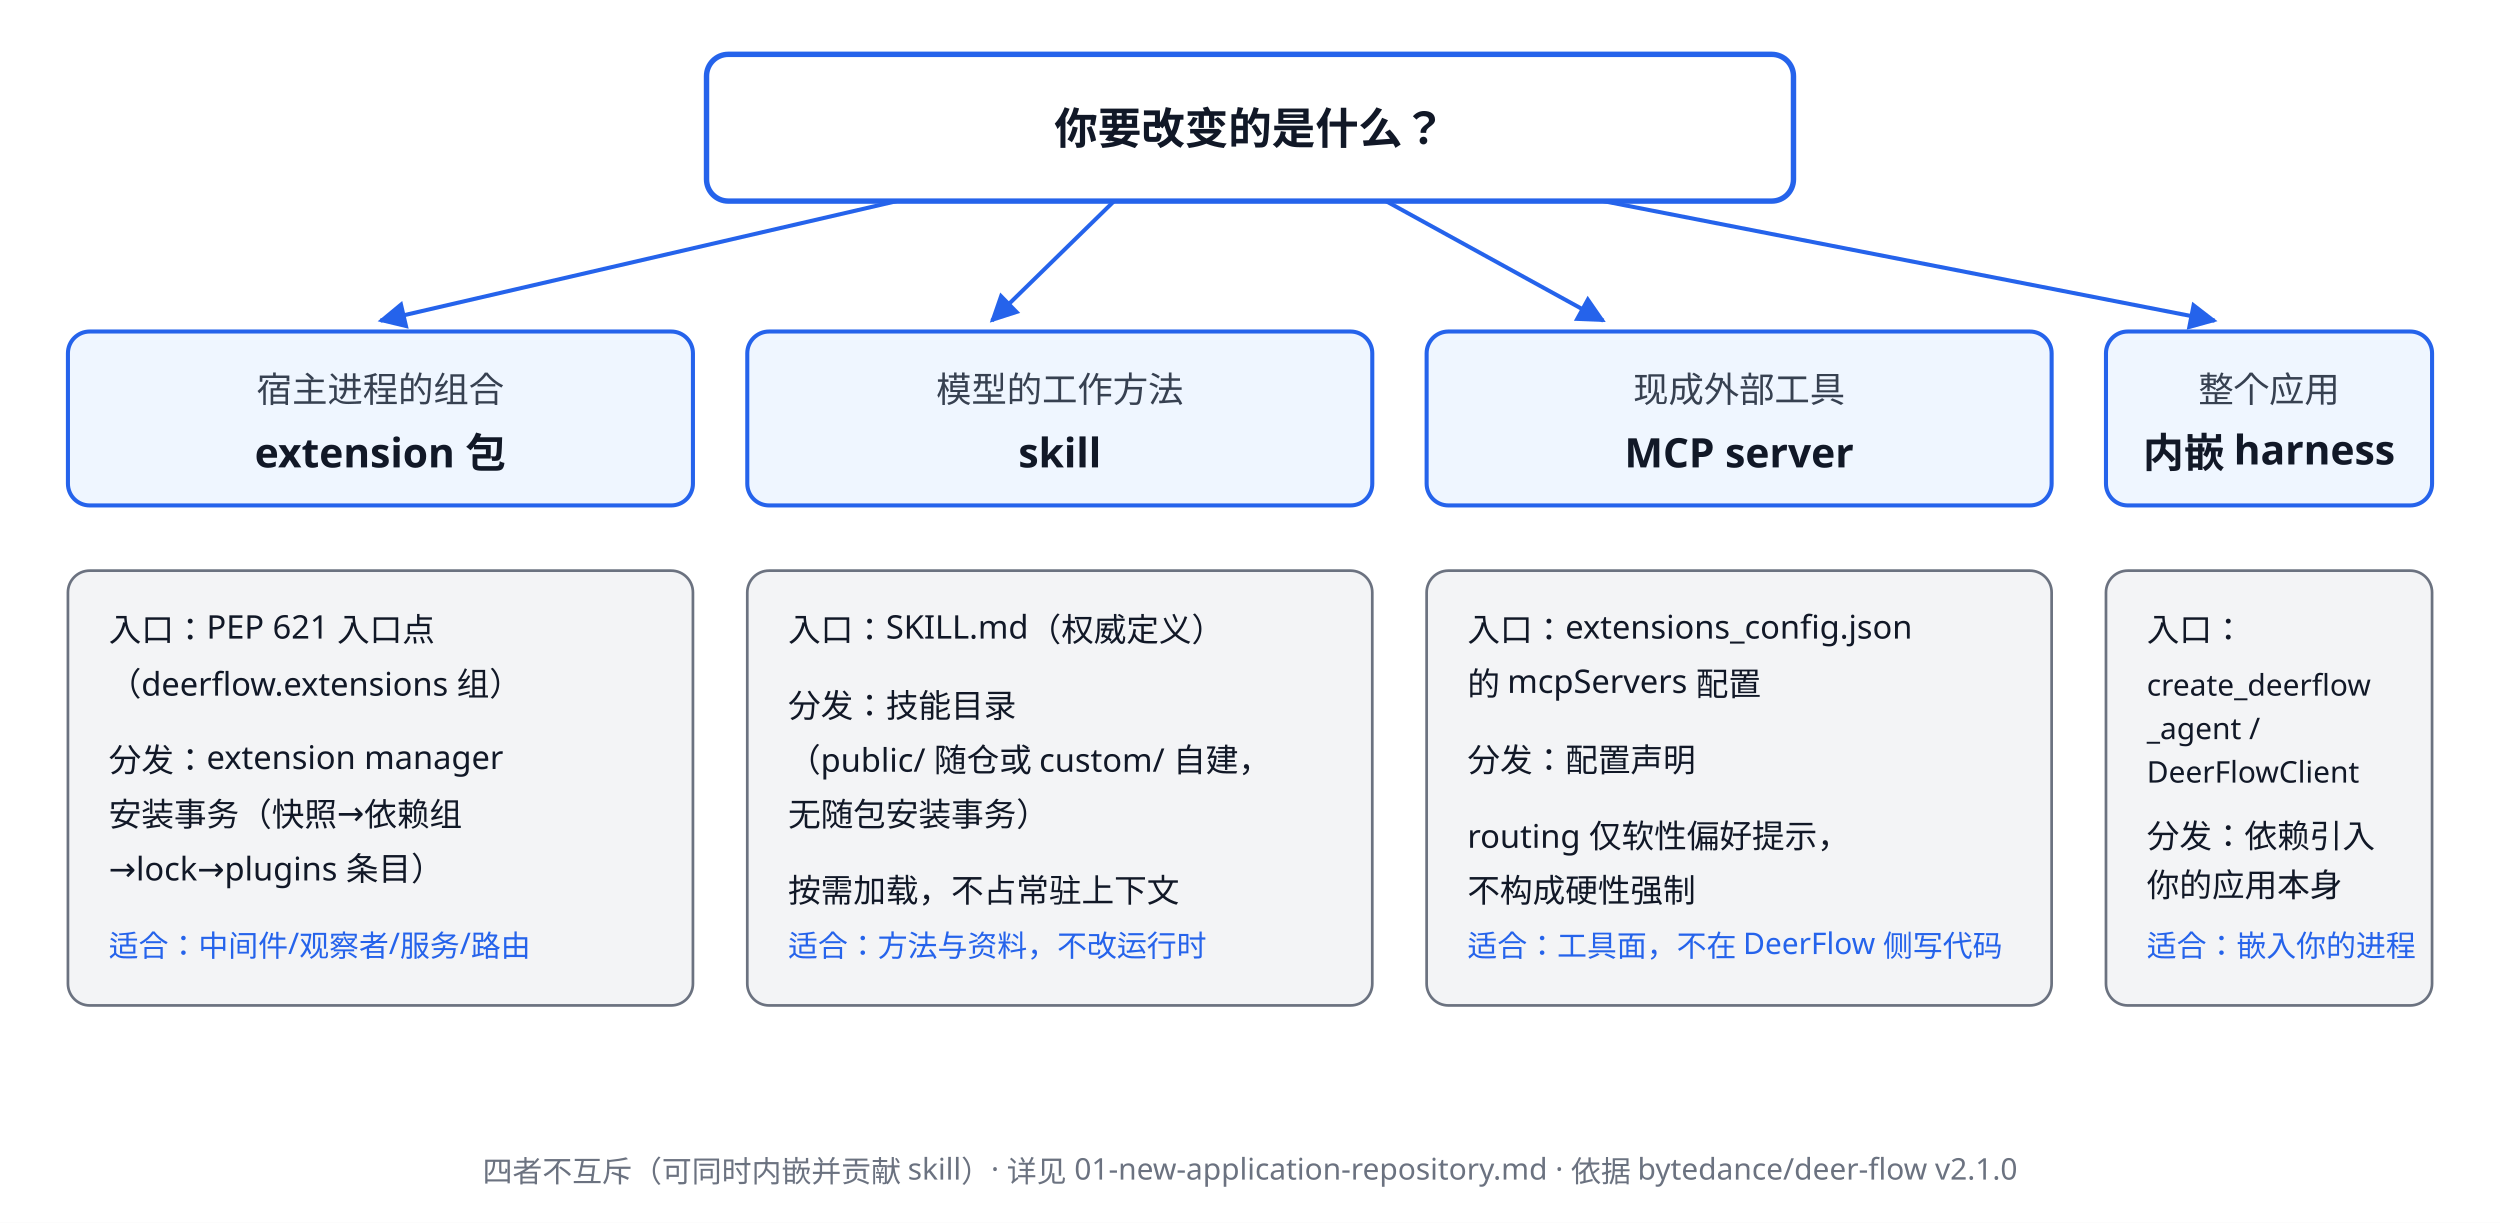
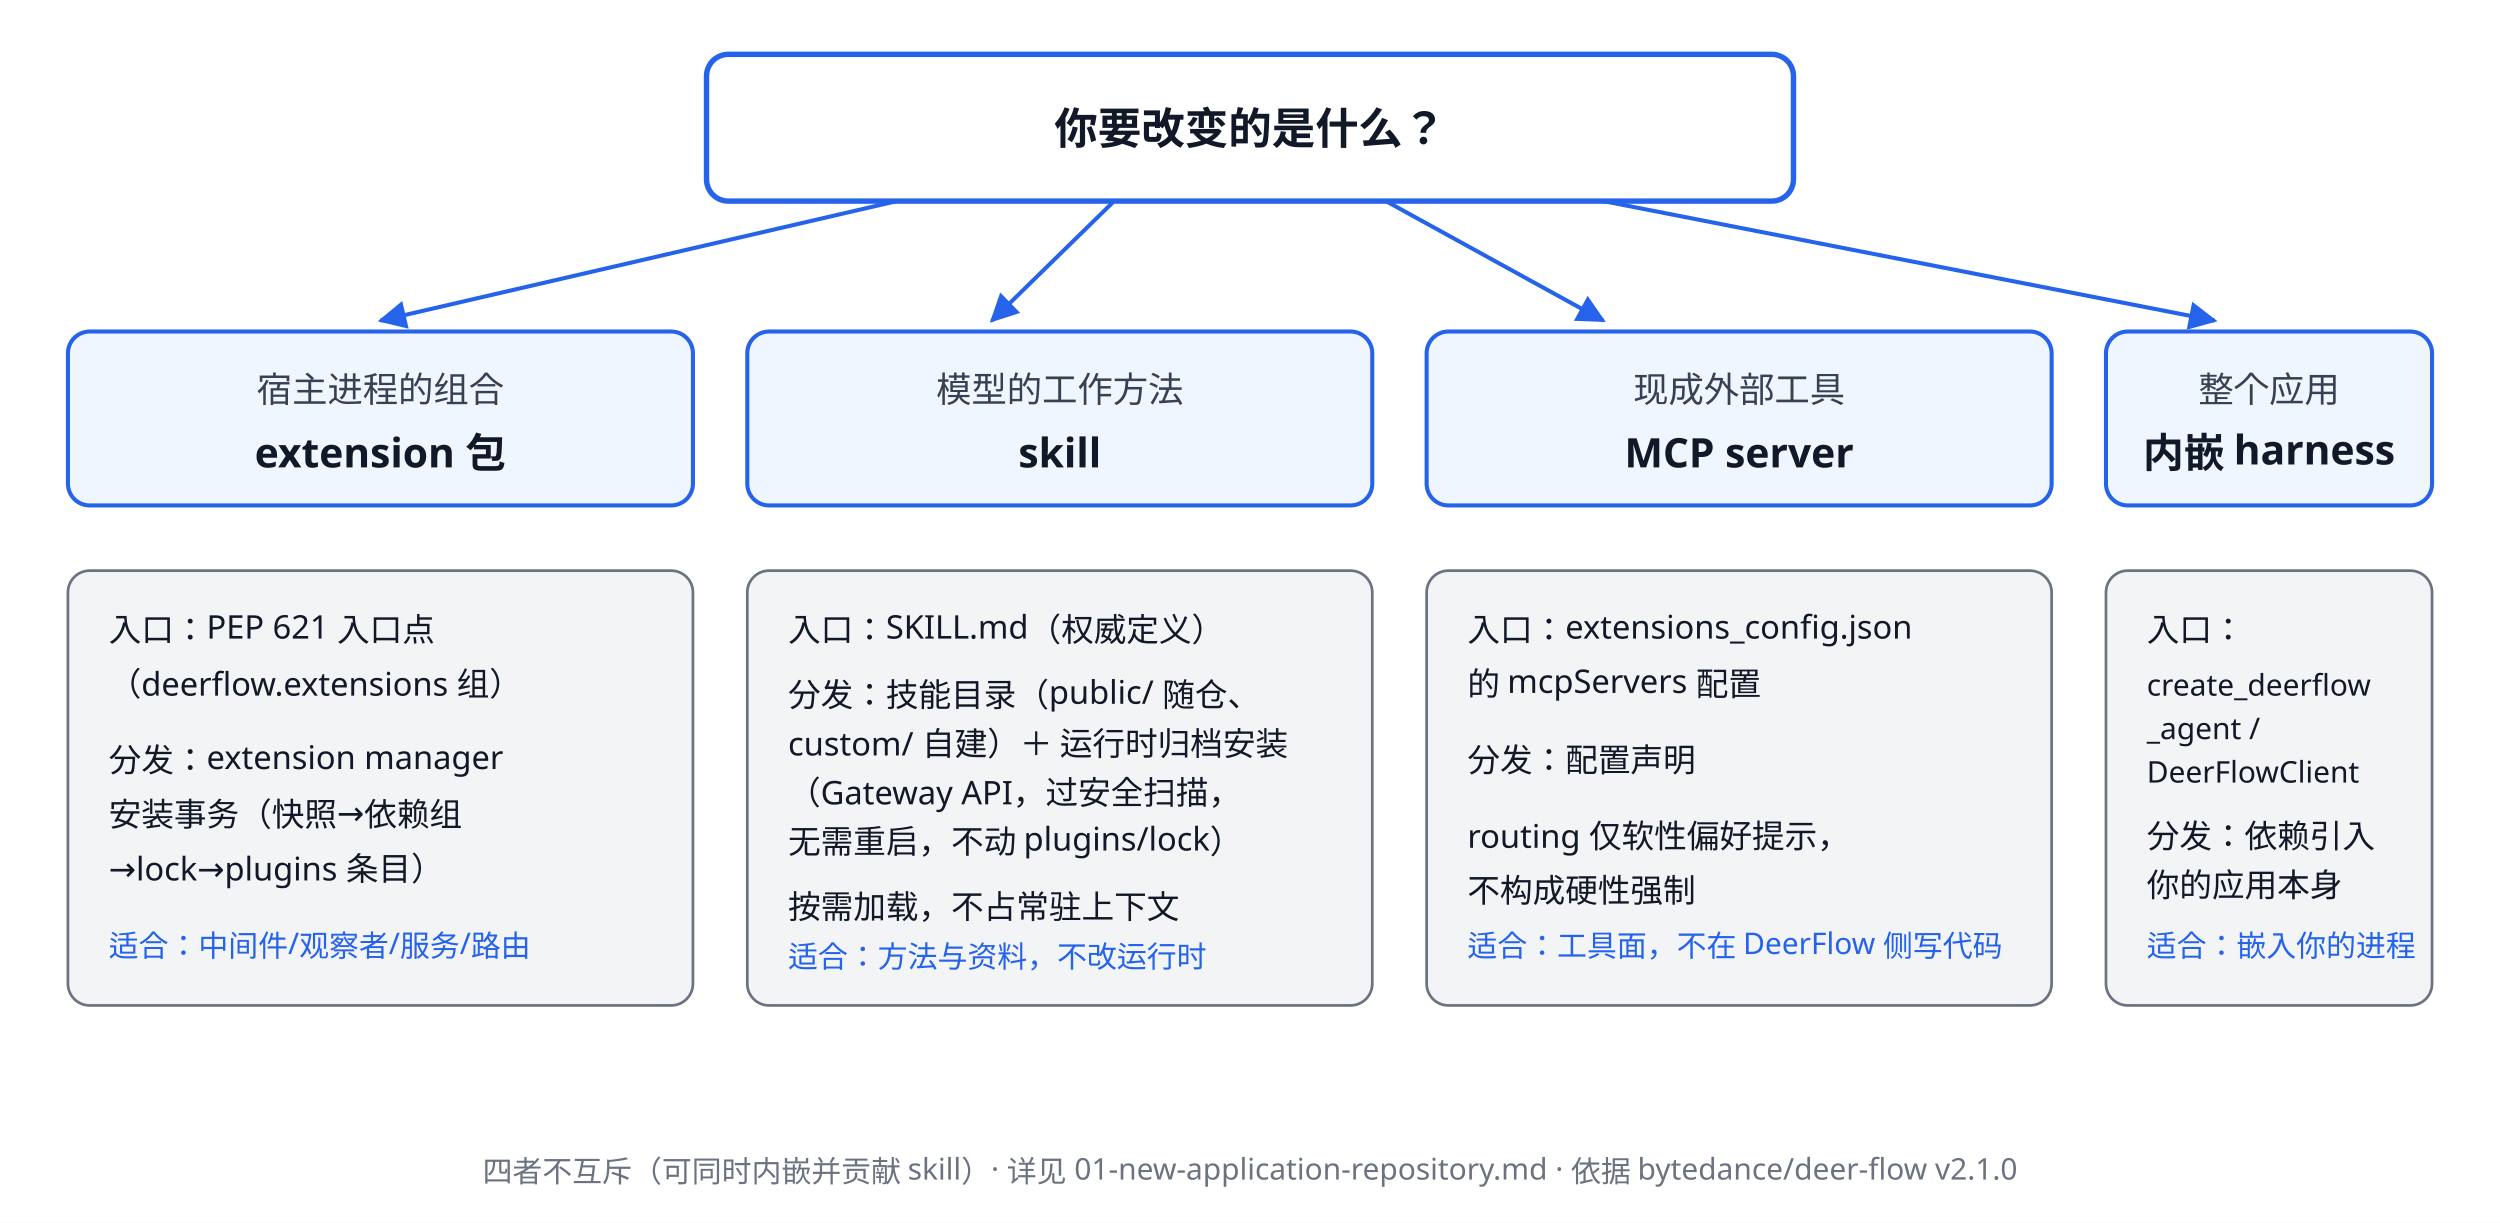
<svg xmlns="http://www.w3.org/2000/svg" width="920" height="450" viewBox="0 0 920 450" role="img" aria-labelledby="t d">
  <defs>
    <marker id="arr2" viewBox="0 0 10 10" refX="9" refY="5" markerWidth="7" markerHeight="7" orient="auto-start-reverse">
      <path d="M 0 0 L 10 5 L 0 10 z" fill="#2563eb" />
    </marker>
  </defs>
  <rect width="920" height="450" fill="#ffffff" />
  <rect x="260" y="20" width="400" height="54" rx="8" fill="#ffffff" stroke="#2563eb" stroke-width="2" />
  <text x="460" y="53" text-anchor="middle" font-family="sans-serif" font-size="16" font-weight="bold" fill="#111827">你要改变的是什么？</text>
  <line x1="330" y1="74" x2="140" y2="118" stroke="#2563eb" stroke-width="1.5" marker-end="url(#arr2)" />
  <line x1="410" y1="74" x2="365" y2="118" stroke="#2563eb" stroke-width="1.5" marker-end="url(#arr2)" />
  <line x1="510" y1="74" x2="590" y2="118" stroke="#2563eb" stroke-width="1.5" marker-end="url(#arr2)" />
  <line x1="590" y1="74" x2="815" y2="118" stroke="#2563eb" stroke-width="1.5" marker-end="url(#arr2)" />
  <rect x="25" y="122" width="230" height="64" rx="8" fill="#eff6ff" stroke="#2563eb" stroke-width="1.5" />
  <text x="140" y="148" text-anchor="middle" font-family="sans-serif" font-size="13" fill="#374151">宿主进程的组合</text>
  <text x="140" y="172" text-anchor="middle" font-family="sans-serif" font-size="15" font-weight="bold" fill="#111827">extension 包</text>
  <rect x="275" y="122" width="230" height="64" rx="8" fill="#eff6ff" stroke="#2563eb" stroke-width="1.5" />
  <text x="390" y="148" text-anchor="middle" font-family="sans-serif" font-size="13" fill="#374151">模型的工作方法</text>
  <text x="390" y="172" text-anchor="middle" font-family="sans-serif" font-size="15" font-weight="bold" fill="#111827">skill</text>
  <rect x="525" y="122" width="230" height="64" rx="8" fill="#eff6ff" stroke="#2563eb" stroke-width="1.5" />
  <text x="640" y="148" text-anchor="middle" font-family="sans-serif" font-size="13" fill="#374151">现成外部工具</text>
  <text x="640" y="172" text-anchor="middle" font-family="sans-serif" font-size="15" font-weight="bold" fill="#111827">MCP server</text>
  <rect x="775" y="122" width="120" height="64" rx="8" fill="#eff6ff" stroke="#2563eb" stroke-width="1.5" />
  <text x="835" y="148" text-anchor="middle" font-family="sans-serif" font-size="13" fill="#374151">整个应用</text>
  <text x="835" y="172" text-anchor="middle" font-family="sans-serif" font-size="15" font-weight="bold" fill="#111827">内嵌 harness</text>
  <rect x="25" y="210" width="230" height="160" rx="8" fill="#f3f4f6" stroke="#6b7280" stroke-width="1" />
  <text x="40" y="236" font-family="sans-serif" font-size="12" fill="#111827">入口：PEP 621 入口点</text>
  <text x="40" y="256" font-family="sans-serif" font-size="12" fill="#111827">（deerflow.extensions 组）</text>
  <text x="40" y="284" font-family="sans-serif" font-size="12" fill="#111827">分发：extension manager</text>
  <text x="40" y="304" font-family="sans-serif" font-size="12" fill="#111827">安装事务（快照→依赖组</text>
  <text x="40" y="324" font-family="sans-serif" font-size="12" fill="#111827">→lock→plugins 条目）</text>
  <text x="40" y="352" font-family="sans-serif" font-size="11" fill="#2563eb">适合：中间件/观察者/服务/路由</text>
  <rect x="275" y="210" width="230" height="160" rx="8" fill="#f3f4f6" stroke="#6b7280" stroke-width="1" />
  <text x="290" y="236" font-family="sans-serif" font-size="12" fill="#111827">入口：SKILL.md（权威定义）</text>
-   <text x="290" y="264" font-family="sans-serif" font-size="12" fill="#111827">分发：技能目录</text>
-   <text x="290" y="284" font-family="sans-serif" font-size="12" fill="#111827">（public/ 随仓或 custom/ 自建，</text>
-   <text x="290" y="304" font-family="sans-serif" font-size="12" fill="#111827">无随包安装事务）</text>
-   <text x="290" y="332" font-family="sans-serif" font-size="12" fill="#111827">按需加载，不占常驻上下文</text>
-   <text x="290" y="352" font-family="sans-serif" font-size="11" fill="#2563eb">适合：方法与资料，不改运行时</text>
+   <text x="290" y="260" font-family="sans-serif" font-size="12" fill="#111827">分发：技能目录（public/ 随仓、</text>
+   <text x="290" y="278" font-family="sans-serif" font-size="12" fill="#111827">custom/ 自建）＋ 运行时归档安装</text>
+   <text x="290" y="296" font-family="sans-serif" font-size="12" fill="#111827">（Gateway API，过安全扫描，</text>
+   <text x="290" y="314" font-family="sans-serif" font-size="12" fill="#111827">无需重启，不动 plugins/lock）</text>
+   <text x="290" y="338" font-family="sans-serif" font-size="12" fill="#111827">按需加载，不占常驻上下文</text>
+   <text x="290" y="356" font-family="sans-serif" font-size="11" fill="#2563eb">适合：方法与资料，不改运行时</text>
  <rect x="525" y="210" width="230" height="160" rx="8" fill="#f3f4f6" stroke="#6b7280" stroke-width="1" />
  <text x="540" y="236" font-family="sans-serif" font-size="12" fill="#111827">入口：extensions_config.json</text>
  <text x="540" y="256" font-family="sans-serif" font-size="12" fill="#111827">的 mcpServers 配置</text>
  <text x="540" y="284" font-family="sans-serif" font-size="12" fill="#111827">分发：配置声明</text>
  <text x="540" y="312" font-family="sans-serif" font-size="12" fill="#111827">routing 仅软性偏好提示，</text>
  <text x="540" y="332" font-family="sans-serif" font-size="12" fill="#111827">不构成硬性强制</text>
  <text x="540" y="352" font-family="sans-serif" font-size="11" fill="#2563eb">适合：工具面，不在 DeerFlow 侧写代码</text>
  <rect x="775" y="210" width="120" height="160" rx="8" fill="#f3f4f6" stroke="#6b7280" stroke-width="1" />
  <text x="790" y="236" font-family="sans-serif" font-size="12" fill="#111827">入口：</text>
  <text x="790" y="256" font-family="sans-serif" font-size="11" fill="#111827">create_deerflow</text>
  <text x="790" y="272" font-family="sans-serif" font-size="11" fill="#111827">_agent /</text>
  <text x="790" y="288" font-family="sans-serif" font-size="11" fill="#111827">DeerFlowClient</text>
  <text x="790" y="312" font-family="sans-serif" font-size="12" fill="#111827">分发：依赖引入</text>
  <text x="790" y="330" font-family="sans-serif" font-size="12" fill="#111827">你的应用本身</text>
  <text x="790" y="352" font-family="sans-serif" font-size="11" fill="#2563eb">适合：嵌入你的进程</text>
  <text x="460" y="435" text-anchor="middle" font-family="sans-serif" font-size="11" fill="#6b7280">四者不互斥（可同时内嵌并贡献 skill）· 详见 01-new-application-repository.md · 依据 bytedance/deer-flow v2.1.0</text>
</svg>
